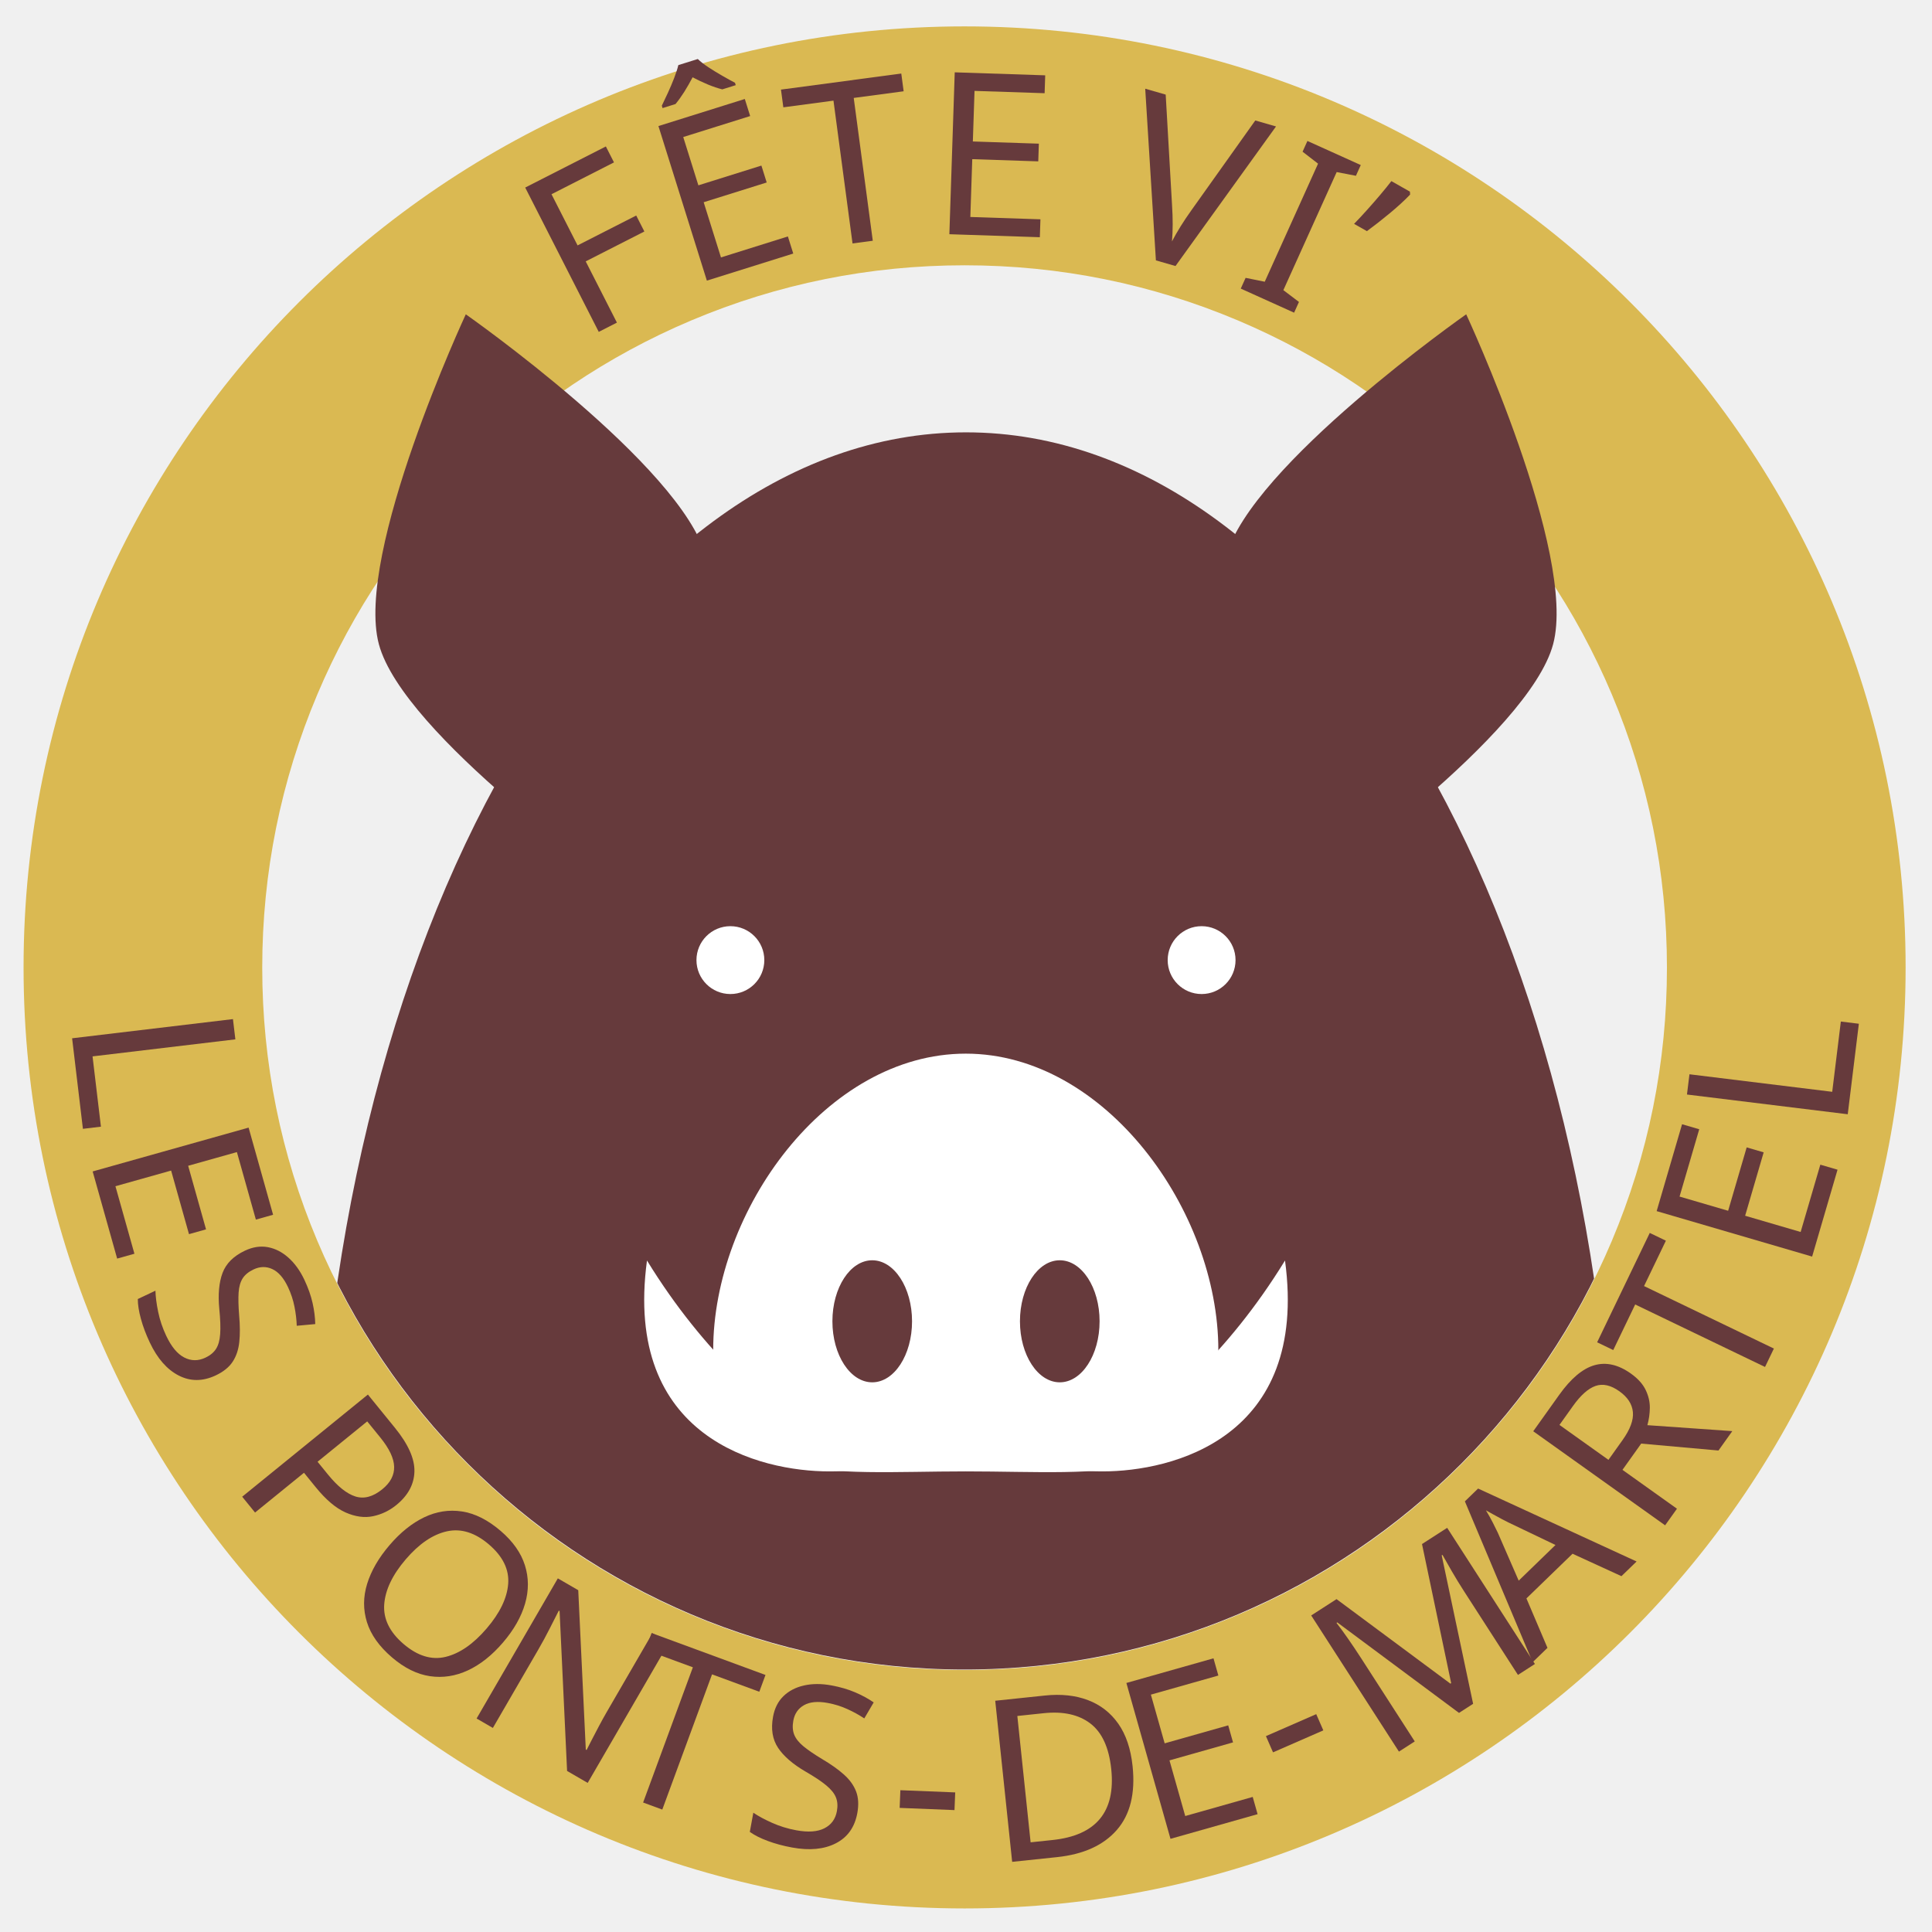
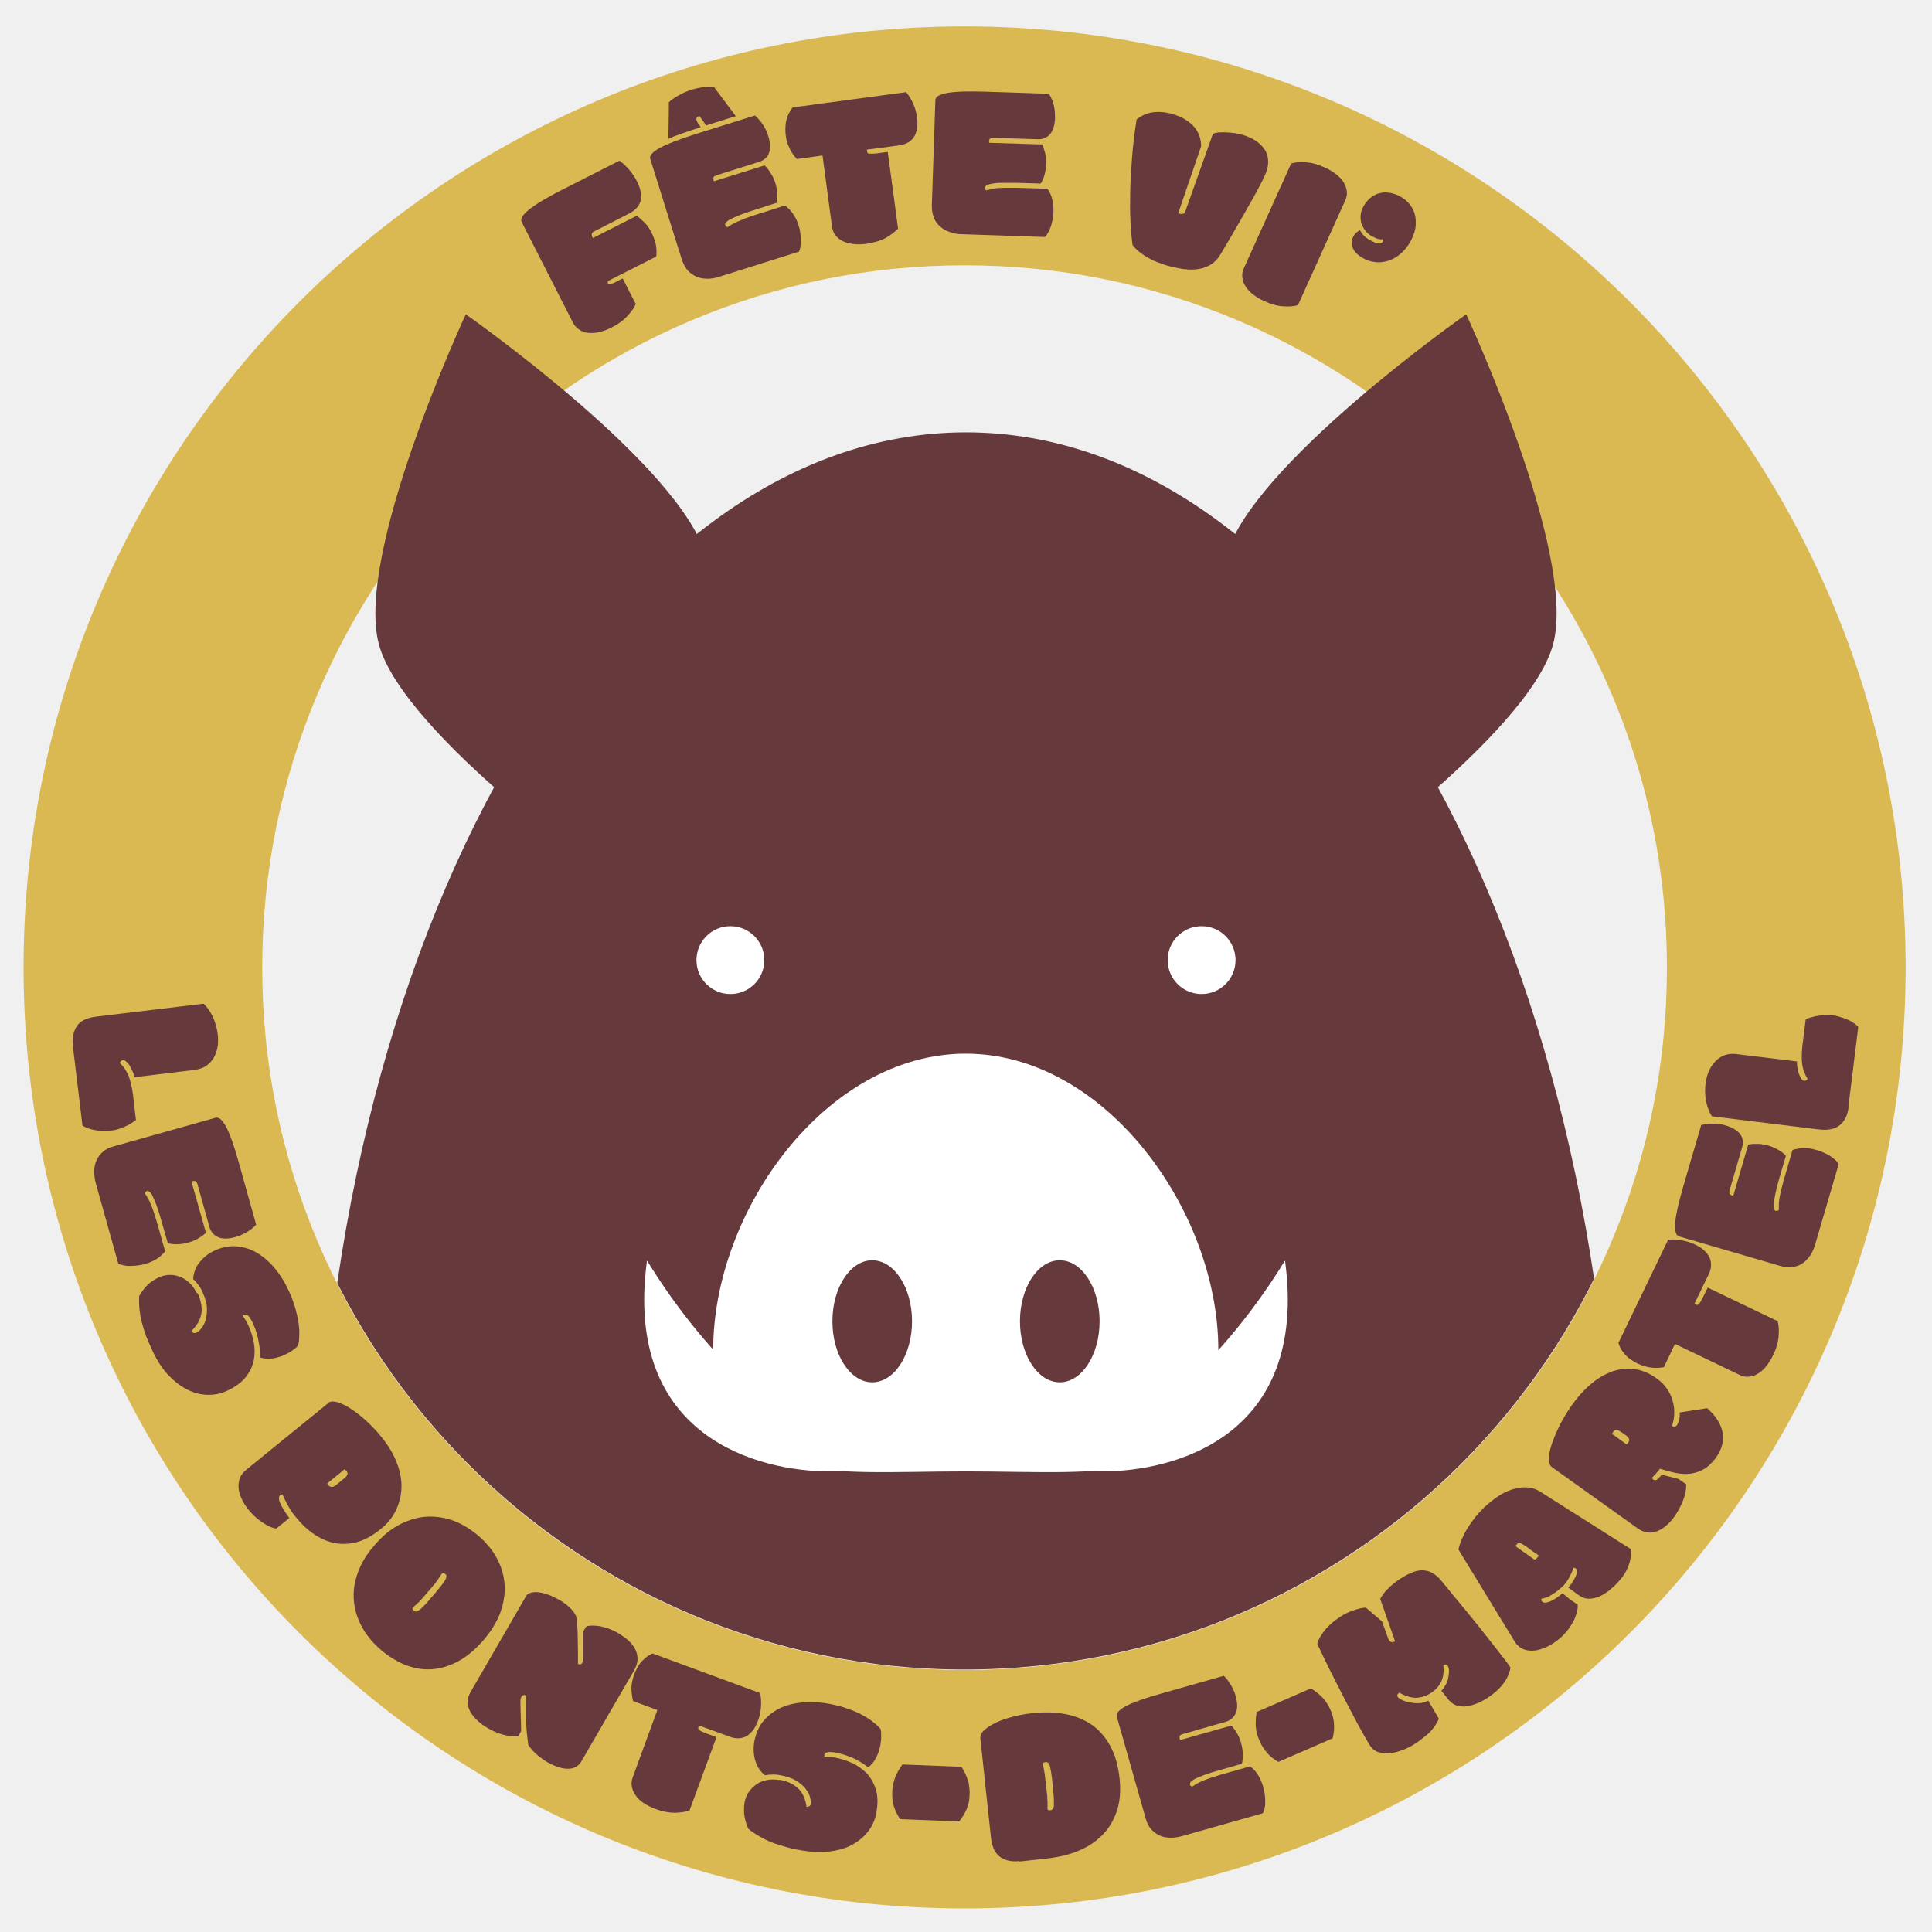
<svg xmlns="http://www.w3.org/2000/svg" id="_1-2" data-name="1-2" viewBox="0 0 820 820">
  <defs>
    <clipPath id="clippath">
      <circle cx="409.4" cy="410.6" r="298" fill="none" />
    </clipPath>
  </defs>
  <g clip-path="url(#clippath)">
    <g>
      <ellipse cx="410" cy="663.7" rx="275.4" ry="480.2" fill="#663a3c" />
      <g>
        <circle cx="510" cy="407.5" r="14.4" fill="#fff" />
        <circle cx="310" cy="407.5" r="14.4" fill="#fff" />
      </g>
      <g>
        <path d="M517.1,573c0,59.2-48,51.5-107.2,51.5s-107.2,7.7-107.2-51.5,48-125.8,107.2-125.8,107.2,66.7,107.2,125.8Z" fill="#fff" />
        <g>
          <ellipse cx="449.8" cy="560.8" rx="16.9" ry="25.9" fill="#663a3c" />
          <ellipse cx="370.2" cy="560.8" rx="16.9" ry="25.9" fill="#663a3c" />
        </g>
        <g>
          <path d="M351.9,624.5c-29.1,0-87.5-13.9-77.3-89.5,49.4,80.5,111.2,89.5,77.3,89.5Z" fill="#fff" />
          <path d="M468.1,624.5c29.1,0,87.5-13.9,77.3-89.5-49.4,80.5-111.2,89.5-77.3,89.5Z" fill="#fff" />
        </g>
      </g>
    </g>
  </g>
  <path d="M409.4,112.6c40.3,0,79.3,7.9,116,23.4,35.5,15,67.4,36.5,94.8,63.9,27.4,27.4,48.9,59.3,63.9,94.8,15.5,36.7,23.4,75.7,23.4,116s-7.9,79.3-23.4,116c-15,35.5-36.5,67.4-63.9,94.8-27.4,27.4-59.3,48.9-94.8,63.9-36.7,15.5-75.7,23.4-116,23.4s-79.3-7.9-116-23.4c-35.5-15-67.4-36.5-94.8-63.9-27.4-27.4-48.9-59.3-63.9-94.8-15.5-36.7-23.4-75.7-23.4-116s7.9-79.3,23.4-116c15-35.5,36.5-67.4,63.9-94.8,27.4-27.4,59.3-48.9,94.8-63.9,36.7-15.5,75.7-23.4,116-23.4M409.4,11.2C188.8,11.2,10,190,10,410.6s178.8,399.4,399.4,399.4,399.4-178.8,399.4-399.4S630,11.2,409.4,11.2h0Z" fill="#dab952" />
  <circle cx="409.4" cy="410.6" r="298" fill="none" />
  <circle cx="409.4" cy="410.6" r="399.4" fill="none" />
-   <text transform="translate(29.5 431.4) rotate(83.2)" fill="#663a3c" font-family="Modak, Modak" font-size="96.3">
-     <tspan x="0" y="0">L</tspan>
-   </text>
-   <text transform="translate(36.8 488.2) rotate(74.3)" fill="#663a3c" font-family="Modak, Modak" font-size="96.3">
-     <tspan x="0" y="0">E</tspan>
-   </text>
-   <text transform="translate(54.3 547.9) rotate(64.7)" fill="#663a3c" font-family="Modak, Modak" font-size="96.3">
-     <tspan x="0" y="0">S</tspan>
-   </text>
-   <text transform="translate(81.9 603) rotate(57.8)" fill="#663a3c" font-family="Modak, Modak" font-size="96.3">
-     <tspan x="0" y="0"> </tspan>
-   </text>
-   <text transform="translate(96.9 628) rotate(50.9)" fill="#663a3c" font-family="Modak, Modak" font-size="96.3">
-     <tspan x="0" y="0">P</tspan>
-   </text>
-   <text transform="translate(138.4 678.2) rotate(40.6)" fill="#663a3c" font-family="Modak, Modak" font-size="96.3">
-     <tspan x="0" y="0">O</tspan>
-   </text>
-   <text transform="translate(194.2 724.7) rotate(30.1)" fill="#663a3c" font-family="Modak, Modak" font-size="96.3">
-     <tspan x="0" y="0">N</tspan>
-   </text>
-   <text transform="translate(251.9 757.3) rotate(20.2)" fill="#663a3c" font-family="Modak, Modak" font-size="96.3">
-     <tspan x="0" y="0">T</tspan>
-   </text>
-   <text transform="translate(313 778.9) rotate(10.4)" fill="#663a3c" font-family="Modak, Modak" font-size="96.3">
-     <tspan x="0" y="0">S</tspan>
-   </text>
-   <text transform="translate(377.1 789.2) rotate(2.3)" fill="#663a3c" font-family="Modak, Modak" font-size="96.3">
-     <tspan x="0" y="0">-</tspan>
-   </text>
-   <text transform="translate(420.3 791.2) rotate(-6)" fill="#663a3c" font-family="Modak, Modak" font-size="96.3">
-     <tspan x="0" y="0">D</tspan>
-   </text>
-   <text transform="translate(487.8 783) rotate(-15.8)" fill="#663a3c" font-family="Modak, Modak" font-size="96.3">
-     <tspan x="0" y="0">E</tspan>
-   </text>
-   <text transform="translate(545.6 765.5) rotate(-23.6)" fill="#663a3c" font-family="Modak, Modak" font-size="96.3">
-     <tspan x="0" y="0">-</tspan>
-   </text>
-   <text transform="translate(585.9 748.5) rotate(-32.8)" fill="#663a3c" font-family="Modak, Modak" font-size="96.3">
-     <tspan x="0" y="0">M</tspan>
-   </text>
-   <text transform="translate(650.5 705.5) rotate(-44.1)" fill="#663a3c" font-family="Modak, Modak" font-size="96.3">
-     <tspan x="0" y="0">A</tspan>
-   </text>
-   <text transform="translate(701.3 655) rotate(-54.5)" fill="#663a3c" font-family="Modak, Modak" font-size="96.3">
-     <tspan x="0" y="0">R</tspan>
-   </text>
-   <text transform="translate(739.4 600.4) rotate(-64.3)" fill="#663a3c" font-family="Modak, Modak" font-size="96.3">
-     <tspan x="0" y="0">T</tspan>
-   </text>
-   <text transform="translate(766.5 542.3) rotate(-73.7)" fill="#663a3c" font-family="Modak, Modak" font-size="96.3">
-     <tspan x="0" y="0">E</tspan>
-   </text>
-   <text transform="translate(783.1 482.2) rotate(-83)" fill="#663a3c" font-family="Modak, Modak" font-size="96.3">
-     <tspan x="0" y="0">L</tspan>
-   </text>
-   <text transform="translate(245.8 145.1) rotate(-27)" fill="#663a3c" font-family="Modak, Modak" font-size="96.3">
-     <tspan x="0" y="0">F</tspan>
-   </text>
-   <text transform="translate(291.1 121.9) rotate(-17.4)" fill="#663a3c" font-family="Modak, Modak" font-size="96.3">
-     <tspan x="0" y="0">Ê</tspan>
-   </text>
-   <text transform="translate(339.6 106.3) rotate(-7.6)" fill="#663a3c" font-family="Modak, Modak" font-size="96.3">
-     <tspan x="0" y="0">T</tspan>
-   </text>
-   <text transform="translate(393.6 99.1) rotate(1.9)" fill="#663a3c" font-family="Modak, Modak" font-size="96.3">
-     <tspan x="0" y="0">E</tspan>
-   </text>
-   <text transform="translate(445.2 101.6) rotate(8.6)" fill="#663a3c" font-family="Modak, Modak" font-size="96.3">
-     <tspan x="0" y="0"> </tspan>
-   </text>
-   <text transform="translate(467 103.7) rotate(16.1)" fill="#663a3c" font-family="Modak, Modak" font-size="96.3">
-     <tspan x="0" y="0">V</tspan>
-   </text>
-   <text transform="translate(523.1 120.9) rotate(24.3)" fill="#663a3c" font-family="Modak, Modak" font-size="96.3">
-     <tspan x="0" y="0">I</tspan>
-   </text>
-   <text transform="translate(551.4 133.7) rotate(29.6)" fill="#663a3c" font-family="Modak, Modak" font-size="96.3">
-     <tspan x="0" y="0">’</tspan>
-   </text>
+   <g>
+     <circle cx="409.4" cy="410.6" r="379.6" fill="none" />
+     <path d="M31,443.7c-.4-3.4.2-6.1,1.7-8.3s4.2-3.4,8-3.9l45.7-5.5c1.6,1.5,2.9,3.4,4,5.7,1,2.3,1.7,4.7,2,7.2.2,1.7.2,3.5,0,5.2-.3,1.7-.8,3.3-1.6,4.7-.8,1.4-1.9,2.6-3.2,3.5-1.4,1-3,1.5-5,1.8l-25.5,3.1c-.2-.8-.4-1.6-.8-2.4s-.8-1.6-1.2-2.4-1-1.3-1.5-1.8c-.5-.5-1-.7-1.5-.6-.3,0-.6.2-.8.4-.2.2-.3.4-.5.7,1.7,1.6,2.9,3.4,3.8,5.6.8,2.2,1.4,4.7,1.8,7.6l1.3,11.1c-.8.6-1.6,1.1-2.4,1.6-.8.5-1.7.9-2.6,1.3-.9.4-1.8.7-2.7,1-.9.3-1.7.4-2.5.5-1.1.1-2.3.2-3.5.2-1.2,0-2.3-.1-3.4-.3s-2.1-.4-3.1-.8c-1-.3-1.8-.7-2.5-1.2l-4.1-33.9Z" fill="#663a3c" />
+     <path d="M108.7,519.8c-.5.6-1.1,1.1-1.8,1.7-.7.5-1.4,1-2.2,1.5-.8.4-1.6.8-2.4,1.2-.8.4-1.6.6-2.3.8-3.1.9-5.6.9-7.4.1-1.8-.8-3.1-2.2-3.7-4.3l-5.1-18.2c-.3-1.1-.9-1.6-1.8-1.3,0,0-.2,0-.4.1-.2,0-.3.1-.3.2l6.1,21.6c-.4.4-.8.8-1.4,1.2-.6.4-1.1.8-1.8,1.2s-1.3.7-2,1c-.7.3-1.3.5-2,.7-1.8.5-3.5.8-5,.8s-2.9-.1-4-.5l-2.8-9.8c-.7-2.6-1.4-4.7-2-6.3-.6-1.6-1.2-2.9-1.6-3.8s-.9-1.5-1.3-1.8c-.4-.3-.7-.4-1-.4-.2,0-.5.2-.6.3-.2.1-.3.4-.4.7.5.7.9,1.4,1.3,2.1s.8,1.6,1.2,2.5c.4.9.8,2,1.2,3.2.4,1.2.8,2.5,1.3,4.1l3.6,12.7c-.4.5-.8.9-1.3,1.4-.5.5-1.1,1-1.8,1.5-.7.5-1.5.9-2.5,1.4-.9.4-2.1.9-3.4,1.2-.8.2-1.7.4-2.7.5-1,.1-1.9.2-2.9.2s-1.9,0-2.8-.2c-.9-.2-1.8-.4-2.5-.8l-9.5-33.9c-.5-1.8-.7-3.5-.7-5.2,0-1.7.3-3.2.9-4.6.6-1.4,1.5-2.6,2.7-3.7,1.2-1.1,2.8-1.9,4.8-2.4l43.1-12.1c1.4-.4,3,1,4.6,4.1s3.4,8.2,5.3,15.1l7.3,26.1Z" fill="#663a3c" />
+     <path d="M83.9,548.9c.7,1.4,1.1,2.8,1.4,4.2.3,1.4.4,2.7.2,4.1-.2,1.3-.6,2.6-1.3,3.9-.7,1.3-1.7,2.6-3,3.8.6.9,1.3,1.1,2.2.7.7-.3,1.4-.9,2.1-1.9.8-.9,1.4-2.1,1.8-3.6.4-1.5.6-3.2.5-5.2-.1-2-.8-4.2-1.9-6.6-.6-1.4-1.3-2.5-2-3.3-.7-.9-1.3-1.6-1.9-2.1,0-1.2.3-2.4.7-3.6s1-2.3,1.8-3.3c.8-1,1.7-2,2.7-2.8,1-.9,2.2-1.6,3.4-2.2,3.5-1.7,6.8-2.3,10-2,3.2.3,6.2,1.3,8.9,3,2.7,1.7,5.2,3.9,7.3,6.5,2.2,2.7,4,5.6,5.4,8.6,1.3,2.7,2.3,5.3,3,7.7.7,2.4,1.2,4.6,1.5,6.6.3,2,.4,3.9.3,5.5,0,1.6-.2,3.1-.5,4.3-.8.7-1.6,1.5-2.6,2.1-1,.7-2.1,1.3-3.2,1.8-.8.4-1.6.7-2.5.9-.9.3-1.8.5-2.7.6-.9.1-1.8.2-2.7,0-.9,0-1.7-.2-2.5-.5,0-.6.1-1.4,0-2.5,0-1.1-.2-2.2-.4-3.5-.2-1.3-.5-2.6-.9-4-.4-1.4-.9-2.8-1.5-4.1-.8-1.8-1.6-3-2.1-3.5-.6-.6-1.1-.7-1.7-.5-.3.1-.5.3-.7.5.4.5.8,1.1,1.2,1.7.4.7.7,1.3,1,1.9,1.2,2.4,2,5,2.5,7.6.5,2.6.5,5.2,0,7.7-.5,2.5-1.7,4.9-3.4,7.1-1.8,2.2-4.3,4.1-7.7,5.7-2.6,1.2-5.4,1.9-8.3,1.8-2.9,0-5.7-.7-8.6-2.1-2.8-1.4-5.5-3.4-8.1-6.1-2.6-2.7-4.9-6.2-6.9-10.5-1-2.2-1.9-4.3-2.7-6.2-.7-2-1.3-3.9-1.8-5.8s-.8-3.8-1-5.6c-.2-1.9-.2-3.8-.1-5.7.9-1.6,2-3,3.2-4.3s2.8-2.4,4.8-3.4c1.5-.7,3.1-1.1,4.7-1.2,1.6,0,3.1.2,4.6.8,1.5.6,2.8,1.4,4,2.6,1.2,1.1,2.3,2.6,3.1,4.3Z" fill="#663a3c" />
+     <path d="M139.4,595.4c.8-.7,2-.7,3.7-.3,1.6.5,3.5,1.3,5.6,2.7s4.3,3,6.6,5.1c2.3,2.1,4.5,4.4,6.6,7,2.9,3.6,5.1,7.2,6.5,10.9,1.4,3.6,2.1,7.2,2,10.6s-.9,6.6-2.4,9.7c-1.5,3.1-3.7,5.8-6.7,8.1-3.1,2.5-6.3,4.3-9.4,5.2-3.2.9-6.3,1.1-9.4.6s-6.1-1.8-9-3.7c-2.9-1.9-5.6-4.5-8.2-7.7-.7-.8-1.3-1.7-1.9-2.6-.6-.9-1.1-1.9-1.6-2.7-.5-.9-.8-1.7-1.2-2.4-.3-.7-.5-1.3-.6-1.6-.1,0-.3,0-.5,0-.2,0-.4.1-.6.3-.3.2-.4.5-.5,1,0,.4,0,1,.3,1.8.3.7.7,1.7,1.4,2.8.6,1.1,1.5,2.5,2.7,4.1l-5.6,4.5c-1-.2-2-.5-3-1-1-.5-2.1-1.1-3.1-1.8-1-.7-2-1.5-3-2.4-1-.9-1.8-1.9-2.6-2.8-1.1-1.4-2.1-2.8-2.8-4.4-.8-1.5-1.2-3-1.4-4.5-.2-1.5,0-2.9.4-4.3.5-1.4,1.4-2.6,2.7-3.7l34.7-28.2ZM138.9,629.6c0,.1,0,.3.2.4.1.2.2.3.2.3.5.6,1,.8,1.6.8.6,0,1.3-.4,2.1-1.1l2.8-2.3c.9-.7,1.4-1.3,1.6-1.8.2-.5.1-1.1-.4-1.6,0-.1-.2-.3-.4-.4-.2-.2-.3-.3-.4-.3-.2.2-.4.4-.6.5-.2.2-.5.4-.7.6l-6,4.9Z" fill="#663a3c" />
+     <path d="M161.6,700.2c-2-1.7-3.8-3.6-5.4-5.7-1.6-2.1-2.9-4.3-3.9-6.7s-1.7-4.8-2-7.4c-.3-2.6-.3-5.2.2-7.9s1.4-5.5,2.7-8.2c1.4-2.8,3.2-5.6,5.7-8.4,3.6-4.2,7.3-7.2,11.2-9.1,3.9-1.9,7.8-3,11.6-3.1s7.6.5,11.2,1.9c3.6,1.4,6.9,3.5,10,6.1,3.6,3.1,6.4,6.5,8.2,10.1,1.9,3.6,2.9,7.4,3.1,11.2.2,3.8-.5,7.7-1.9,11.6-1.5,3.9-3.8,7.6-6.8,11.2-3.6,4.2-7.4,7.4-11.2,9.4-3.8,2-7.6,3.1-11.4,3.3-3.8.2-7.4-.5-11-1.9-3.6-1.5-7-3.6-10.2-6.3ZM185.1,675.6c1-1.1,1.8-2.1,2.5-3,.7-.9,1.2-1.6,1.5-2.3.3-.6.4-1.1.4-1.4,0-.3-.2-.6-.5-.8-.3-.2-.5-.4-.7-.4-.2,0-.4,0-.6,0-.3.4-.7.9-.9,1.3-.3.4-.6.9-.9,1.4-.4.5-.8,1.1-1.3,1.7s-1.1,1.4-1.9,2.3l-2,2.3c-.8.9-1.4,1.6-1.9,2.2-.5.6-1,1.1-1.5,1.5s-.8.8-1.2,1.1c-.4.3-.7.7-1.1,1.1,0,.2,0,.3.2.5s.2.4.5.6c.3.2.6.3.9.3.3,0,.8-.2,1.3-.6.6-.4,1.3-1.1,2-1.8.8-.8,1.6-1.7,2.6-2.9l2.7-3.1Z" fill="#663a3c" />
+     <path d="M249.1,690.2c1.1-.2,2.1-.3,3.3-.2,1.1,0,2.3.2,3.4.5s2.3.6,3.4,1.1c1.1.4,2.2,1,3.1,1.5,1.5.9,2.9,1.9,4.2,3,1.3,1.1,2.3,2.4,3,3.7.7,1.3,1.1,2.8,1.1,4.3,0,1.5-.5,3.2-1.5,4.9l-22.3,38.5c-.7,1.2-1.6,2.1-2.7,2.6-1.1.5-2.3.7-3.6.6-1.3,0-2.7-.4-4.1-.9-1.4-.5-2.9-1.2-4.3-2-.9-.5-1.7-1.1-2.5-1.7-.8-.6-1.6-1.2-2.3-1.9-.7-.6-1.3-1.3-1.8-1.9-.5-.6-1-1.2-1.3-1.8-.3-2.2-.5-4.2-.7-6.1-.1-1.9-.2-3.8-.3-5.5,0-1.7,0-3.4,0-4.9s0-3,0-4.4c-.5-.2-.9-.2-1.2-.1-.3.1-.5.4-.7.7-.2.4-.4.9-.4,1.4,0,.5,0,1.2,0,1.9l.3,11.2-1.2,2.2c-.6,0-1.3,0-2.1,0-.8,0-1.8-.1-2.9-.3-1.1-.2-2.3-.6-3.6-1-1.3-.5-2.8-1.2-4.3-2.1-1.8-1-3.3-2.1-4.6-3.4-1.3-1.2-2.3-2.5-3-3.8-.7-1.3-1-2.7-1-4,0-1.4.4-2.7,1.2-4.1l23.6-40.8c.4-.7,1.1-1.1,2-1.4s2.1-.3,3.3-.2c1.3.2,2.7.5,4.2,1.1,1.5.5,3.1,1.3,4.7,2.2,1.8,1,3.3,2.2,4.6,3.5,1.3,1.3,2.1,2.5,2.5,3.6.2,1.1.3,2.4.4,3.8.1,1.5.2,3,.2,4.8,0,1.7.1,3.5.1,5.5s0,3.9,0,5.9c.3.2.6.2.9.2.4,0,.7-.2.9-.7.2-.3.3-.7.3-1.3,0-.5,0-1.1,0-1.6v-10.1s1.3-2.2,1.3-2.2Z" fill="#663a3c" />
+     <path d="M292.7,768.4c-1.6.6-3.7.9-6.2,1-2.5,0-5.4-.5-8.5-1.7-1.6-.6-3.2-1.4-4.6-2.3-1.4-.9-2.6-1.9-3.4-3.1-.9-1.1-1.5-2.4-1.8-3.8-.3-1.4-.2-2.8.4-4.3l10.4-28.4-10.3-3.8c-.5-2-.7-3.9-.7-5.7,0-1.8.5-3.6,1.1-5.4.5-1.4,1.1-2.5,1.7-3.6s1.3-1.9,2-2.6,1.4-1.3,2.1-1.8c.7-.5,1.4-.9,2.1-1.1l45.6,16.8c.4,1.6.5,3.4.4,5.5-.1,2.1-.5,4.1-1.2,6-.7,1.8-1.4,3.3-2.3,4.4-.9,1.1-1.9,2-2.9,2.5-1,.5-2.2.8-3.3.8-1.2,0-2.4-.2-3.6-.7l-12.9-4.7c-.2.2-.3.4-.4.6,0,.3-.1.5,0,.7,0,.2.2.4.6.7.3.3.8.5,1.5.8.6.3,1.5.6,2.6,1l3,1.1-11.4,31Z" fill="#663a3c" />
+     <path d="M331,755.4c1.5.3,2.9.7,4.2,1.3,1.3.6,2.4,1.3,3.4,2.2,1,.9,1.8,2,2.4,3.3.6,1.3,1.1,2.9,1.3,4.7,1.1,0,1.7-.4,1.8-1.3.1-.7,0-1.6-.3-2.8s-.9-2.4-1.9-3.6c-.9-1.2-2.3-2.4-4-3.4-1.7-1.1-3.9-1.8-6.5-2.3-1.5-.3-2.8-.4-3.9-.3-1.1,0-2,.1-2.8.3-1-.8-1.8-1.6-2.5-2.7-.7-1-1.2-2.2-1.6-3.4s-.6-2.5-.7-3.9,0-2.7.2-4.1c.7-3.8,2.1-6.9,4.2-9.3,2.1-2.4,4.7-4.2,7.6-5.5,3-1.2,6.1-1.9,9.6-2.1,3.4-.2,6.8,0,10.2.6,3,.6,5.7,1.2,8,2.1,2.4.8,4.5,1.7,6.3,2.7,1.8,1,3.3,1.9,4.6,3,1.3,1,2.4,2,3.2,3,.2,1,.2,2.2.2,3.4,0,1.2-.2,2.4-.4,3.7-.2.8-.4,1.7-.7,2.6-.3.9-.7,1.7-1.1,2.5-.4.8-.9,1.6-1.5,2.3-.6.7-1.2,1.3-1.9,1.7-.4-.4-1.1-.9-2-1.5-.9-.6-1.9-1.2-3-1.8-1.2-.6-2.4-1.1-3.8-1.6-1.4-.5-2.8-.9-4.2-1.2-1.9-.4-3.3-.5-4.1-.3-.8.1-1.3.5-1.4,1.1,0,.3,0,.6,0,.8.6,0,1.3,0,2.1,0,.8,0,1.5.2,2.1.3,2.7.5,5.2,1.3,7.6,2.4,2.4,1.1,4.5,2.7,6.3,4.5,1.7,1.9,3,4.2,3.8,6.9.8,2.7.8,5.9.2,9.5-.5,2.9-1.6,5.5-3.3,7.8-1.7,2.3-3.9,4.2-6.7,5.8s-6,2.5-9.7,3c-3.7.5-7.9.3-12.5-.5-2.4-.4-4.6-.9-6.6-1.5-2-.6-4-1.2-5.8-1.9-1.8-.7-3.5-1.6-5.1-2.5s-3.2-2-4.7-3.2c-.7-1.7-1.3-3.4-1.6-5.2s-.3-3.7,0-5.9c.3-1.7.9-3.2,1.8-4.5.9-1.3,2-2.4,3.3-3.3s2.8-1.5,4.4-1.8c1.7-.3,3.4-.3,5.3,0Z" fill="#663a3c" />
+     <path d="M382.1,772.2c-1.2-1.9-2.2-3.7-2.7-5.5-.6-1.8-.8-3.8-.7-6.1,0-1.2.2-2.3.4-3.3.2-1,.5-1.9.8-2.9.4-.9.8-1.8,1.3-2.7.5-.9,1.1-1.8,1.8-2.8l25.1,1c.6,1,1.2,2,1.6,2.9.4.9.8,1.9,1.1,2.8.3.9.5,1.9.6,2.9.1,1,.2,2.1.1,3.3,0,2.3-.5,4.3-1.2,6-.7,1.7-1.8,3.5-3.2,5.3l-25.1-1Z" fill="#663a3c" />
+     <path d="M432.6,789.9c-3.4.4-6.1-.3-8.2-1.8-2.1-1.6-3.4-4.3-3.8-8.1l-4.5-42.1c-.1-1.2.4-2.5,1.7-3.6,1.2-1.2,2.9-2.2,5-3.2,2.1-1,4.5-1.8,7.2-2.5,2.7-.7,5.5-1.2,8.3-1.5,5-.5,9.5-.4,13.8.4,4.2.8,8,2.3,11.2,4.5,3.2,2.2,5.9,5.3,7.9,9,2.1,3.8,3.4,8.4,4,14,.5,4.8.2,9.2-1,13.1-1.2,3.9-3.1,7.3-5.8,10.2s-6,5.2-10.1,7c-4,1.8-8.7,2.9-13.9,3.5l-11.8,1.3ZM446.6,755.8c-.2-1.5-.3-2.8-.5-3.8-.2-1.1-.4-2-.6-2.7-.2-.6-.5-1.1-.8-1.2-.3-.2-.6-.3-.9-.2-.3,0-.6.1-.8.2-.2.1-.3.2-.4.4,0,.6.2,1.1.3,1.6.1.5.2,1,.3,1.6.1.6.2,1.3.3,2.1.1.8.2,1.8.4,2.9l.3,3c.1,1.2.2,2.1.3,2.9,0,.8,0,1.5.1,2.1,0,.6,0,1.2,0,1.7,0,.5,0,1,0,1.6.1,0,.3.2.5.3.2,0,.5.1.8,0,.3,0,.6-.2.9-.4.2-.2.4-.7.5-1.4,0-.7,0-1.6,0-2.7,0-1.1-.2-2.4-.3-3.9l-.4-4.1Z" fill="#663a3c" />
+     <path d="M519.2,711.1c.6.5,1.1,1.1,1.7,1.8.5.7,1,1.4,1.5,2.2.4.8.8,1.6,1.2,2.3.4.8.6,1.6.8,2.3.9,3.1.9,5.6.1,7.4-.8,1.8-2.2,3.1-4.3,3.7l-18.2,5.2c-1.1.3-1.6.9-1.3,1.8,0,0,0,.2.1.4,0,.2.1.3.2.3l21.6-6.1c.4.4.8.8,1.2,1.4.4.5.8,1.1,1.2,1.8.4.6.7,1.3,1,2,.3.7.5,1.3.7,2,.5,1.8.8,3.5.8,5s-.1,2.9-.4,4l-9.8,2.8c-2.6.7-4.7,1.4-6.3,2s-2.9,1.2-3.8,1.6c-.9.5-1.5.9-1.8,1.3-.3.4-.4.7-.4,1,0,.2.2.5.3.6s.4.3.7.4c.7-.5,1.4-.9,2.1-1.3.7-.4,1.6-.8,2.5-1.2.9-.4,2-.8,3.2-1.2s2.5-.8,4.1-1.3l12.7-3.6c.5.4,1,.8,1.5,1.3.5.5,1,1.1,1.5,1.8.5.7.9,1.5,1.4,2.5.4.9.9,2.1,1.2,3.4.2.8.4,1.7.6,2.7.1,1,.2,1.9.2,2.9,0,1,0,1.9-.2,2.8-.2.9-.4,1.8-.8,2.5l-33.9,9.6c-1.8.5-3.5.8-5.2.8-1.7,0-3.2-.3-4.6-.9s-2.6-1.5-3.7-2.7-1.9-2.8-2.4-4.8l-12.2-43c-.4-1.4,1-3,4.1-4.6,3.2-1.6,8.2-3.4,15.1-5.3l26.1-7.4Z" fill="#663a3c" />
+     <path d="M542.7,747.9c-1.9-1.1-3.6-2.4-4.8-3.8s-2.4-3.1-3.3-5.2c-.5-1.1-.8-2.1-1.1-3.1-.3-1-.4-2-.5-2.9s0-2,0-3c0-1,.2-2.1.4-3.3l23-10c1,.6,1.9,1.3,2.7,1.9.8.6,1.5,1.3,2.2,2,.7.7,1.3,1.5,1.8,2.3.6.9,1.1,1.8,1.6,2.9.9,2.1,1.4,4.1,1.5,6,.1,1.9,0,3.9-.6,6.1l-23,10Z" fill="#663a3c" />
+     <path d="M611.7,717.7c.8-.8,1.5-1.9,2.2-3.2.7-1.4,1-3.1,1.1-5.2,0-1-.2-1.7-.5-2.2-.4-.7-1-.8-1.7-.4,0,0,0,0-.1.1,0,0,0,0-.1.1.6,5.1-1.1,8.9-5.2,11.6-1,.7-2.1,1.2-3.1,1.5-1,.4-2.1.5-3.1.6-1.1,0-2.2-.1-3.4-.5-1.2-.3-2.5-.9-3.9-1.7l-.2.2c-.3.2-.5.4-.6.7s0,.6.1.9c.3.4.8.8,1.4,1.1,1.2.6,2.3,1,3.5,1.2s2.2.4,3.2.4c1,0,1.9,0,2.8-.3s1.6-.5,2.1-.8l4.5,7.7c-.4.9-.9,1.8-1.4,2.6-.5.9-1.2,1.7-2,2.6-.8.9-1.7,1.7-2.9,2.6-1.1.9-2.4,1.9-4,2.9-1.5,1-3.1,1.8-4.9,2.5s-3.6,1.2-5.4,1.4c-1.8.2-3.4,0-5-.4-1.6-.5-2.8-1.5-3.8-3.1-.5-.8-1.2-2-2-3.4s-1.7-3.1-2.8-5c-1-1.9-2.1-3.9-3.2-6.1-1.2-2.2-2.3-4.4-3.5-6.7-1.2-2.3-2.3-4.5-3.4-6.7-1.1-2.2-2.2-4.3-3.1-6.2-.9-1.9-1.8-3.6-2.5-5.2-.7-1.5-1.3-2.7-1.7-3.6.3-1.2.8-2.3,1.5-3.4.7-1.1,1.4-2.1,2.3-3.1.9-1,1.8-1.9,2.8-2.7,1-.8,2-1.5,3-2.2,1.8-1.2,3.7-2.1,5.7-2.8,2-.7,3.7-1.1,5.3-1.2l6.9,5.9,2.4,6.7c0,.2.2.5.3.7,0,.2.2.4.3.6.6.9,1.4,1,2.5.4l-6.3-18c.3-.5.7-1.1,1.2-1.9.5-.7,1.2-1.5,1.9-2.2.7-.8,1.5-1.5,2.5-2.3.9-.8,1.9-1.5,3-2.2,1.9-1.2,3.6-2.1,5.2-2.7,1.6-.6,3.1-.9,4.5-.8s2.7.4,4,1.2c1.2.7,2.5,1.8,3.7,3.3,1.3,1.5,2.8,3.4,4.6,5.6s3.7,4.5,5.7,6.9c2,2.4,4,4.9,6,7.4,2,2.5,3.9,4.9,5.6,7.1,1.7,2.2,3.3,4.2,4.6,5.9,1.3,1.7,2.3,3,2.8,3.9-.9,5-4.2,9.2-9.7,12.8-1.7,1.1-3.4,2-5.1,2.6-1.6.6-3.2,1-4.6,1.1-1.4,0-2.7-.1-3.9-.6s-2.2-1.3-3.1-2.4l-2.8-3.5Z" fill="#663a3c" />
+     <path d="M619.1,657.3c.3-1.4.8-2.9,1.5-4.4.7-1.5,1.4-3,2.4-4.5.9-1.5,2-3,3.1-4.4s2.4-2.8,3.7-4.1c1.8-1.7,3.7-3.2,5.7-4.6s4.1-2.4,6.2-3.1c2.1-.7,4.1-1,6.2-.9,2,0,4,.7,5.8,1.8l38.5,24.4c.2,2.3-.1,4.8-1.2,7.5-1,2.7-3,5.4-5.9,8.2-1.3,1.2-2.6,2.3-3.9,3.1s-2.6,1.5-3.9,1.8c-1.3.4-2.5.5-3.7.4-1.2-.1-2.3-.6-3.3-1.3l-4.7-3.4c.7-.7,1.3-1.5,1.8-2.3.5-.8,1-1.6,1.3-2.3.3-.7.6-1.4.6-2s0-1-.3-1.3c-.3-.4-.8-.5-1.3-.5-.1.7-.3,1.4-.7,2.2s-.7,1.5-1.1,2.2c-.4.7-.9,1.4-1.4,2.1-.5.7-1,1.2-1.6,1.7-1,.9-1.9,1.7-2.8,2.3-.9.6-1.7,1.1-2.4,1.5-.7.4-1.4.6-2,.8-.6.2-1.2.3-1.6.4,0,.2,0,.4.1.6,0,.2.2.4.4.6.3.3.8.5,1.4.4.6,0,1.3-.3,2.1-.6.8-.4,1.6-.8,2.5-1.4.9-.6,1.8-1.3,2.6-2,1.7,1.4,3,2.6,4.1,3.3,1.1.8,1.8,1.2,2.2,1.3.2.6.2,1.4,0,2.4-.2,1-.5,2.1-1,3.4-.5,1.2-1.2,2.5-2.1,3.9-.9,1.3-2,2.6-3.3,3.9-1.6,1.5-3.3,2.8-5.1,3.8s-3.5,1.7-5.2,2.1c-1.7.4-3.3.4-4.8.1-1.5-.3-2.8-1-3.9-2.1-.2-.2-.5-.5-.7-.8-.2-.3-.4-.6-.6-.9l-23.9-39.1ZM651.9,659.4c-1.6-1.1-2.8-2-3.7-2.7-.9-.7-1.7-1.1-2.2-1.4s-1-.4-1.3-.4c-.3,0-.6.2-.8.4-.2.2-.3.3-.4.5s-.2.3-.2.5l7.9,5.6c.2,0,.4,0,.6-.2s.4-.2.5-.4c.2-.2.4-.4.5-.6.1-.2.2-.4.3-.5l-1.1-.8Z" fill="#663a3c" />
+     <path d="M724.6,597.7c3.6,3.2,5.8,6.6,6.5,10.2.7,3.6-.2,7.2-2.9,10.9-.9,1.2-1.9,2.3-3,3.3-1.1,1-2.5,1.8-4,2.4-1.5.6-3.3,1-5.3,1.1-2,0-4.2-.2-6.7-.9l-4.7-1.3c-.7,1-1.4,1.7-1.9,2.3-.5.5-1,1-1.4,1.5,0,.1,0,.3.2.4,0,.2.2.3.5.5.3.2.7.2,1.2,0,.5-.3,1.2-1,2.2-2.2l7.1,1.8,3.3,2.3c0,2.2-.4,4.4-1.3,6.7-.9,2.3-2.1,4.6-3.6,6.8-1.1,1.6-2.3,2.9-3.6,4-1.3,1.1-2.6,1.9-3.9,2.4-1.4.5-2.7.7-4.1.5-1.4-.2-2.7-.7-4.1-1.7l-36.4-26c-.6-.4-1-1.1-1.1-2.1-.2-1-.1-2.2,0-3.6.2-1.4.6-2.9,1.2-4.6.6-1.7,1.3-3.4,2.1-5.2.8-1.8,1.7-3.6,2.8-5.4,1-1.8,2.2-3.6,3.3-5.2,2.6-3.7,5.4-6.8,8.4-9.3,3-2.5,6-4.2,9.1-5.3,3.1-1,6.3-1.3,9.4-.9,3.2.5,6.3,1.8,9.3,4,1.8,1.3,3.2,2.7,4.3,4.3,1.1,1.6,1.9,3.3,2.4,5.1s.8,3.5.7,5.4c0,1.8-.4,3.6-.9,5.3.5.3.9.4,1.2.3.4-.1.7-.4.9-.7.3-.4.5-1,.8-1.9.3-.9.4-2,.3-3.4l11.5-1.8ZM690.3,613c.1,0,.2-.1.4-.3.1-.2.2-.3.3-.3.4-.6.6-1.2.4-1.7s-.7-1.1-1.6-1.7l-1.4-1c-.9-.6-1.6-1-2.2-1.1-.6,0-1.1.2-1.5.8,0,.1-.2.3-.3.5-.1.2-.2.4-.2.5.2.1.4.3.7.4s.5.3.7.5l4.7,3.4Z" fill="#663a3c" />
+     <path d="M754.5,560.9c.5,1.6.6,3.7.4,6.3s-1,5.3-2.5,8.3c-.8,1.6-1.7,3-2.7,4.3-1,1.3-2.2,2.4-3.4,3.1-1.2.8-2.5,1.3-3.9,1.4-1.4.2-2.8-.1-4.2-.8l-27.3-13.1-4.7,9.9c-2.1.3-4,.4-5.8.1-1.8-.3-3.5-.8-5.2-1.6-1.3-.6-2.4-1.3-3.4-2s-1.8-1.5-2.4-2.3c-.7-.8-1.2-1.5-1.6-2.3s-.7-1.5-.9-2.2l21.1-43.8c1.6-.2,3.4-.2,5.5.2,2.1.3,4,.9,5.9,1.8,1.7.8,3.1,1.7,4.1,2.7s1.8,2,2.2,3.1.6,2.2.5,3.4c-.1,1.2-.4,2.3-1,3.5l-6,12.4c.2.2.4.3.6.4.3.1.5.2.7.1.2,0,.5-.2.7-.5.3-.3.6-.8.9-1.4.3-.6.8-1.4,1.3-2.5l1.4-2.9,29.8,14.3Z" fill="#663a3c" />
+     <path d="M722.2,477.5c.7-.2,1.6-.4,2.4-.5.9-.1,1.7-.1,2.6-.1.9,0,1.8.1,2.6.2.9.1,1.7.3,2.4.5,3.1.9,5.2,2.2,6.4,3.8,1.2,1.6,1.4,3.5.8,5.6l-5.3,18.2c-.3,1.1,0,1.8.8,2.1,0,0,.2,0,.4.1s.3,0,.4,0l6.3-21.6c.5-.1,1.1-.2,1.8-.3.7,0,1.4,0,2.1,0s1.5,0,2.2.2c.7.1,1.4.2,2.1.4,1.8.5,3.4,1.2,4.7,2,1.3.8,2.4,1.6,3.1,2.5l-2.9,9.8c-.7,2.6-1.3,4.7-1.6,6.4s-.6,3.1-.6,4.1c0,1,0,1.8.1,2.2.1.5.3.7.6.8.2,0,.5,0,.7,0s.5-.1.7-.4c0-.8,0-1.7,0-2.5s.2-1.7.3-2.7c.2-1,.4-2.1.7-3.3.3-1.2.7-2.6,1.1-4.2l3.7-12.7c.6-.2,1.2-.4,1.9-.5s1.4-.3,2.3-.3c.8,0,1.8,0,2.8.1s2.2.4,3.5.8c.8.2,1.7.6,2.5.9s1.7.8,2.6,1.3c.8.5,1.6,1.1,2.3,1.7.7.6,1.3,1.3,1.7,2l-9.9,33.8c-.5,1.8-1.2,3.4-2.1,4.8s-2,2.5-3.2,3.4c-1.3.9-2.7,1.4-4.3,1.7s-3.4,0-5.3-.5l-42.9-12.5c-1.4-.4-2-2.4-1.7-5.9.3-3.5,1.5-8.7,3.5-15.6l7.6-26Z" fill="#663a3c" />
+     <path d="M784.6,469.9c-.4,3.4-1.6,5.9-3.7,7.6-2,1.7-4.9,2.3-8.7,1.9l-45.6-5.6c-1.2-1.8-2-4-2.5-6.5s-.5-5-.2-7.5c.2-1.7.7-3.4,1.3-5,.7-1.6,1.6-3,2.7-4.2,1.1-1.2,2.4-2.1,4-2.7,1.6-.6,3.3-.8,5.3-.5l25.5,3.1c0,.8,0,1.6.2,2.6s.3,1.8.6,2.6c.3.8.6,1.5,1,2.1.4.6.8.9,1.3.9.3,0,.6,0,.8-.2s.4-.3.6-.6c-1.2-1.9-2-4-2.3-6.3-.3-2.3-.2-4.9.1-7.9l1.4-11.1c.9-.4,1.8-.7,2.7-.9.9-.3,1.9-.5,2.8-.6,1-.2,1.9-.2,2.8-.3.9,0,1.8,0,2.5,0,1.1.1,2.3.4,3.4.7,1.1.3,2.2.7,3.2,1.1,1,.4,2,.9,2.8,1.5.8.5,1.6,1.1,2.1,1.8l-4.2,33.9Z" fill="#663a3c" />
+   </g>
+   <g>
+     <circle cx="409.4" cy="410.6" r="310.8" fill="none" />
+     <path d="M269.9,128.8c-.6,1.6-1.8,3.3-3.5,5.2-1.7,1.9-4,3.6-7,5.1-1.6.8-3.2,1.4-4.8,1.8s-3.2.5-4.6.4c-1.5-.1-2.8-.5-4-1.3-1.2-.7-2.2-1.8-2.9-3.2l-21.7-42.6c-1.3-2.6,4.3-7.1,16.9-13.5l24.6-12.5c.7.5,1.4,1,2.1,1.7.7.7,1.4,1.4,2.1,2.2s1.2,1.6,1.8,2.4c.6.8,1,1.6,1.4,2.4,1.6,3.1,2.1,5.9,1.6,8.2s-2.2,4.2-5.2,5.7l-14.5,7.4c-.6.3-.9.6-1,1-.1.4,0,.8.1,1.2,0,0,0,.2.2.3,0,.2.2.2.2.3l18.5-9.4c1.1.7,2.2,1.7,3.4,2.9,1.2,1.2,2.1,2.6,2.9,4.2,1.1,2.2,1.8,4.2,2,6,.2,1.7.2,3.1,0,4.2l-20.5,10.4c-.1.3,0,.6,0,.9.1.3.3.4.6.4.2,0,.6,0,1.1-.2.5-.2,1.1-.4,1.8-.8.7-.4,1.7-.8,2.8-1.4l5.4,10.6Z" fill="#663a3c" />
+     <path d="M320.5,49.1c.6.5,1.2,1.1,1.7,1.7.6.7,1.1,1.4,1.6,2.1.5.8.9,1.5,1.3,2.3.4.8.7,1.5.9,2.3,1,3.1,1.1,5.6.4,7.4-.7,1.9-2.1,3.1-4.2,3.8l-18.1,5.7c-1.1.3-1.5,1-1.3,1.8,0,0,0,.2.1.4,0,.2.1.3.2.3l21.4-6.7c.4.4.8.8,1.3,1.4.4.5.8,1.1,1.2,1.7s.7,1.3,1.1,1.9c.3.7.6,1.3.8,1.9.6,1.8.9,3.5,1,5,0,1.5,0,2.9-.3,4l-9.7,3.1c-2.5.8-4.6,1.5-6.2,2.2s-2.9,1.2-3.8,1.7c-.9.5-1.5,1-1.8,1.3-.3.4-.4.7-.3,1,0,.2.2.5.3.6.1.2.4.3.7.4.7-.5,1.4-.9,2.1-1.3.7-.4,1.5-.8,2.5-1.2.9-.4,2-.8,3.1-1.3,1.2-.4,2.5-.9,4.1-1.4l12.6-4c.5.4,1,.8,1.5,1.3.5.5,1,1.1,1.5,1.7.5.7,1,1.5,1.5,2.4.5.9.9,2,1.3,3.3.3.8.5,1.7.6,2.6.2,1,.3,1.9.3,2.9,0,1,0,1.9-.1,2.9-.1.9-.4,1.8-.7,2.5l-33.6,10.6c-1.8.6-3.5.9-5.1.9s-3.2-.2-4.6-.8c-1.4-.6-2.7-1.4-3.8-2.6-1.1-1.2-1.9-2.7-2.6-4.7l-13.4-42.7c-.5-1.4.9-3,4-4.7,3.1-1.7,8.1-3.6,14.9-5.8l25.9-8.1ZM299.8,53.4c-.4-.6-.8-1.1-1.1-1.6-.3-.4-.5-.8-.8-1.1-.2-.3-.4-.6-.6-.8-.2-.2-.3-.5-.4-.7-.6.2-1,.4-1.2.7-.2.3-.2.7,0,1.3.1.3.3.8.7,1.3.4.5.7,1.1,1,1.5l-4,1.3c-1,.3-1.9.6-2.9,1-1,.3-1.9.7-2.8,1-.9.3-1.7.6-2.4.9-.7.3-1.2.5-1.6.7l.2-15.5c.4-.5,1-.9,1.7-1.4.7-.5,1.4-1,2.2-1.4s1.6-.9,2.5-1.3c.9-.4,1.7-.7,2.5-1,2.1-.7,4.1-1.1,5.9-1.3,1.8-.2,3.3-.2,4.4,0l9.2,12.3-12.5,3.9Z" fill="#663a3c" />
+     <path d="M380.9,97.2c-1.1,1.3-2.8,2.5-5,3.8-2.2,1.2-5,2-8.3,2.5-1.7.2-3.4.3-5.1.1-1.7-.2-3.2-.5-4.5-1.1-1.3-.6-2.4-1.4-3.3-2.5s-1.4-2.4-1.6-4l-4-30-10.9,1.5c-1.4-1.6-2.5-3.1-3.2-4.8-.8-1.6-1.3-3.4-1.5-5.3-.2-1.4-.2-2.7-.1-3.9,0-1.2.3-2.3.6-3.3.3-1,.6-1.8,1.1-2.6.4-.8.9-1.4,1.3-2l48.2-6.5c1,1.2,2,2.8,2.9,4.7.9,1.9,1.4,3.9,1.7,5.9.3,1.9.2,3.5,0,5-.3,1.4-.7,2.6-1.4,3.6-.7,1-1.5,1.7-2.6,2.3-1,.5-2.2.9-3.5,1.1l-13.7,1.8c0,.3,0,.5,0,.7,0,.3.1.5.3.7.1.2.4.3.8.3.4,0,1,0,1.7,0s1.6-.1,2.8-.3l3.2-.4,4.4,32.8Z" fill="#663a3c" />
+     <path d="M445.4,40.1c.4.7.7,1.4,1.1,2.2.3.8.6,1.7.8,2.5.2.9.3,1.7.4,2.6,0,.9.1,1.7.1,2.4-.1,3.2-.8,5.6-2.1,7.1-1.3,1.5-3.1,2.3-5.2,2.2l-18.9-.6c-1.2,0-1.8.4-1.8,1.3,0,0,0,.2,0,.4,0,.2,0,.3,0,.4l22.5.7c.3.5.5,1,.7,1.7.2.7.4,1.3.6,2,.1.7.3,1.4.4,2.2,0,.7.1,1.4,0,2.1,0,1.9-.3,3.6-.7,5-.4,1.5-1,2.7-1.6,3.6l-10.2-.3c-2.7,0-4.9,0-6.6,0-1.7,0-3.1.2-4.1.4-1,.2-1.7.4-2.1.7-.4.3-.6.5-.6.8,0,.3,0,.5,0,.7,0,.2.2.4.5.6.8-.2,1.6-.4,2.4-.6.8-.2,1.7-.3,2.7-.4,1,0,2.1-.1,3.4-.1,1.2,0,2.7,0,4.3,0l13.2.4c.3.5.7,1.1,1,1.7.3.6.6,1.3.8,2.1s.4,1.7.6,2.8c.1,1,.2,2.2.1,3.6,0,.8-.1,1.7-.3,2.7-.2,1-.4,1.9-.7,2.8s-.6,1.8-1.1,2.6c-.4.8-.9,1.6-1.5,2.2l-35.2-1.2c-1.8,0-3.6-.3-5.1-.9-1.6-.5-3-1.3-4.1-2.3-1.2-1-2.1-2.2-2.7-3.7-.6-1.5-.9-3.2-.9-5.3l1.5-44.7c0-1.5,1.8-2.5,5.3-3.1,3.5-.6,8.8-.7,16-.5l27.1.9Z" fill="#663a3c" />
+     <path d="M482.3,50.8c1.9-1.6,4.2-2.7,6.8-3.1s5.4-.2,8.5.7c2.4.7,4.3,1.5,5.9,2.6,1.5,1,2.8,2.1,3.7,3.3s1.6,2.5,2,3.8c.4,1.3.6,2.7.6,4l-9.7,28.3c.3.2.6.3.9.4.5.1.9,0,1.3-.1s.7-.8,1-1.6l11.5-32.3c.6-.3,1.5-.5,2.5-.6,1,0,2.1-.1,3.3,0,1.2,0,2.3.2,3.5.3,1.2.2,2.2.4,3.2.7,2.4.7,4.3,1.6,5.9,2.7s2.7,2.3,3.6,3.6c.8,1.3,1.3,2.8,1.4,4.2.1,1.5,0,3-.5,4.5-.5,1.8-2.4,5.7-5.7,11.6-3.3,5.9-7.9,14-14,24.2-1.1,1.9-2.5,3.3-4.1,4.3-1.6,1-3.3,1.6-5.3,1.9-1.9.3-4,.3-6.2,0-2.2-.3-4.5-.8-6.8-1.4-1.6-.5-3.1-1-4.6-1.6-1.5-.6-2.9-1.3-4.2-2.1-1.3-.7-2.5-1.6-3.5-2.4-1.1-.9-1.9-1.8-2.6-2.7-.4-2.8-.7-6.1-.9-10-.2-3.9-.2-8.1-.1-12.8.1-4.6.4-9.5.8-14.6.4-5.1,1-10.4,1.9-15.7Z" fill="#663a3c" />
+     <path d="M544.7,130c-2.5-.1-5.3-.9-8.3-2.3-1.6-.7-3.1-1.6-4.4-2.6-1.3-1-2.4-2.1-3.2-3.3-.8-1.2-1.3-2.5-1.5-3.9-.2-1.4,0-2.8.7-4.2l20-44.3c1.6-.5,3.7-.7,6.2-.5,2.5.1,5.3.9,8.3,2.3,1.6.7,3.1,1.6,4.4,2.6s2.4,2.1,3.2,3.3c.8,1.2,1.3,2.5,1.5,3.9.2,1.4,0,2.8-.7,4.2l-20,44.3c-1.6.5-3.7.7-6.2.5Z" fill="#663a3c" />
+     <path d="M586.7,101.6c-.7,0-1.4,0-2.1-.3-.7-.2-1.5-.6-2.4-1.1-1.1-.6-2-1.4-2.7-2.3s-1.3-2-1.7-3.1c-.3-1.1-.4-2.4-.3-3.6.1-1.3.6-2.5,1.3-3.8.9-1.6,2-2.8,3.2-3.7,1.2-.9,2.5-1.5,3.9-1.8,1.4-.3,2.8-.3,4.3,0s2.9.8,4.3,1.6c1.8,1,3.2,2.3,4.2,3.7s1.7,3,2,4.7c.3,1.7.3,3.4,0,5.2-.4,1.8-1.1,3.6-2,5.3-1.3,2.4-2.9,4.2-4.6,5.6-1.7,1.4-3.5,2.3-5.3,2.8-1.8.5-3.6.7-5.4.4-1.8-.2-3.5-.8-5-1.7-1-.6-1.9-1.2-2.6-1.9-.7-.7-1.3-1.5-1.6-2.3-.4-.8-.5-1.6-.5-2.5,0-.9.3-1.7.8-2.6.3-.5.7-1.1,1.2-1.5s1-.8,1.5-1c.3.5.7,1.2,1.3,1.9.6.8,1.6,1.5,2.9,2.3,1.3.7,2.4,1.2,3.4,1.4,1,.2,1.7,0,2-.6.1-.2.2-.5.2-.7,0-.2,0-.4,0-.5Z" fill="#663a3c" />
+   </g>
  <g>
    <path d="M262.7,376.2s-91.6-64.2-101.9-102.8c-10.3-38.6,36.9-140,36.9-140,0,0,91.6,64.2,101.9,102.8,10.3,38.6-36.9,140-36.9,140Z" fill="#663a3c" />
    <path d="M557.3,376.2s91.6-64.2,101.9-102.8c10.3-38.6-36.9-140-36.9-140,0,0-91.6,64.2-101.9,102.8-10.3,38.6,36.9,140,36.9,140Z" fill="#663a3c" />
  </g>
</svg>
